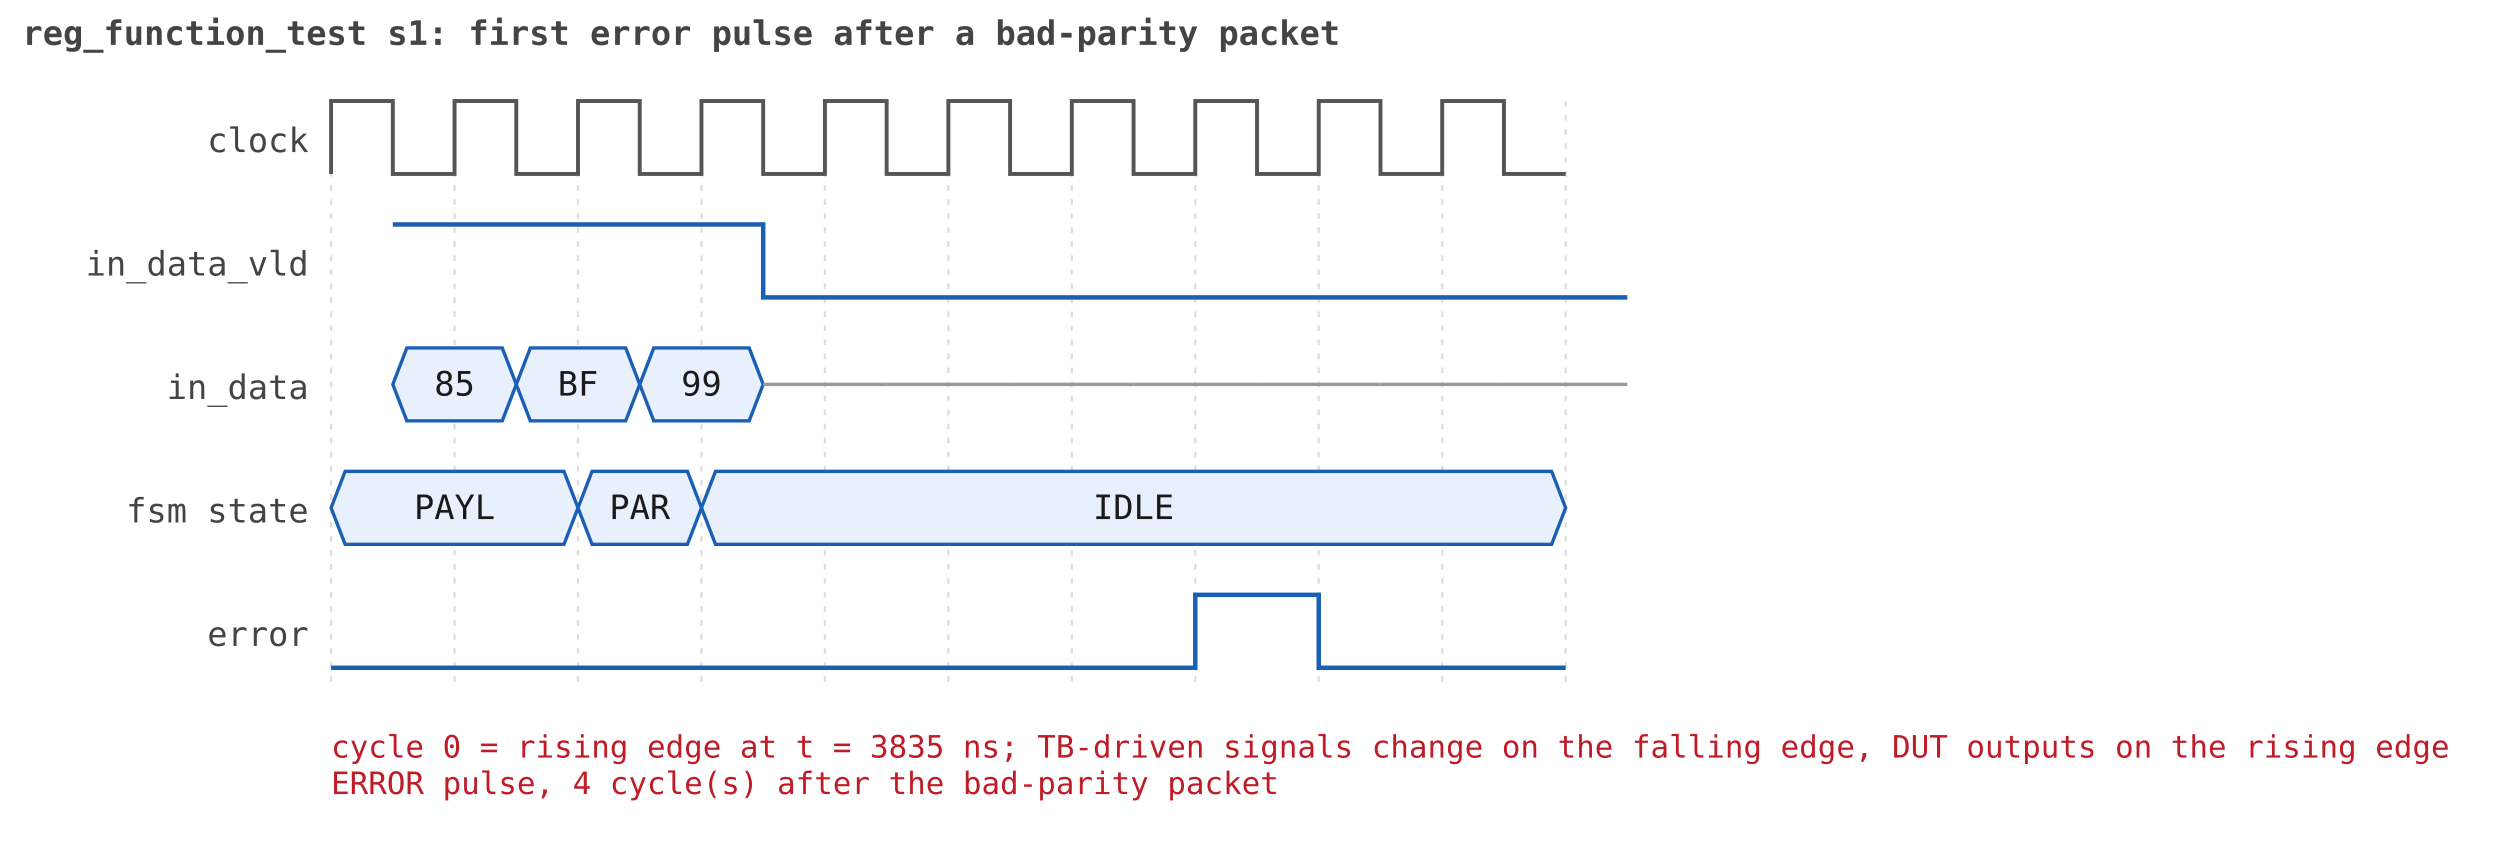
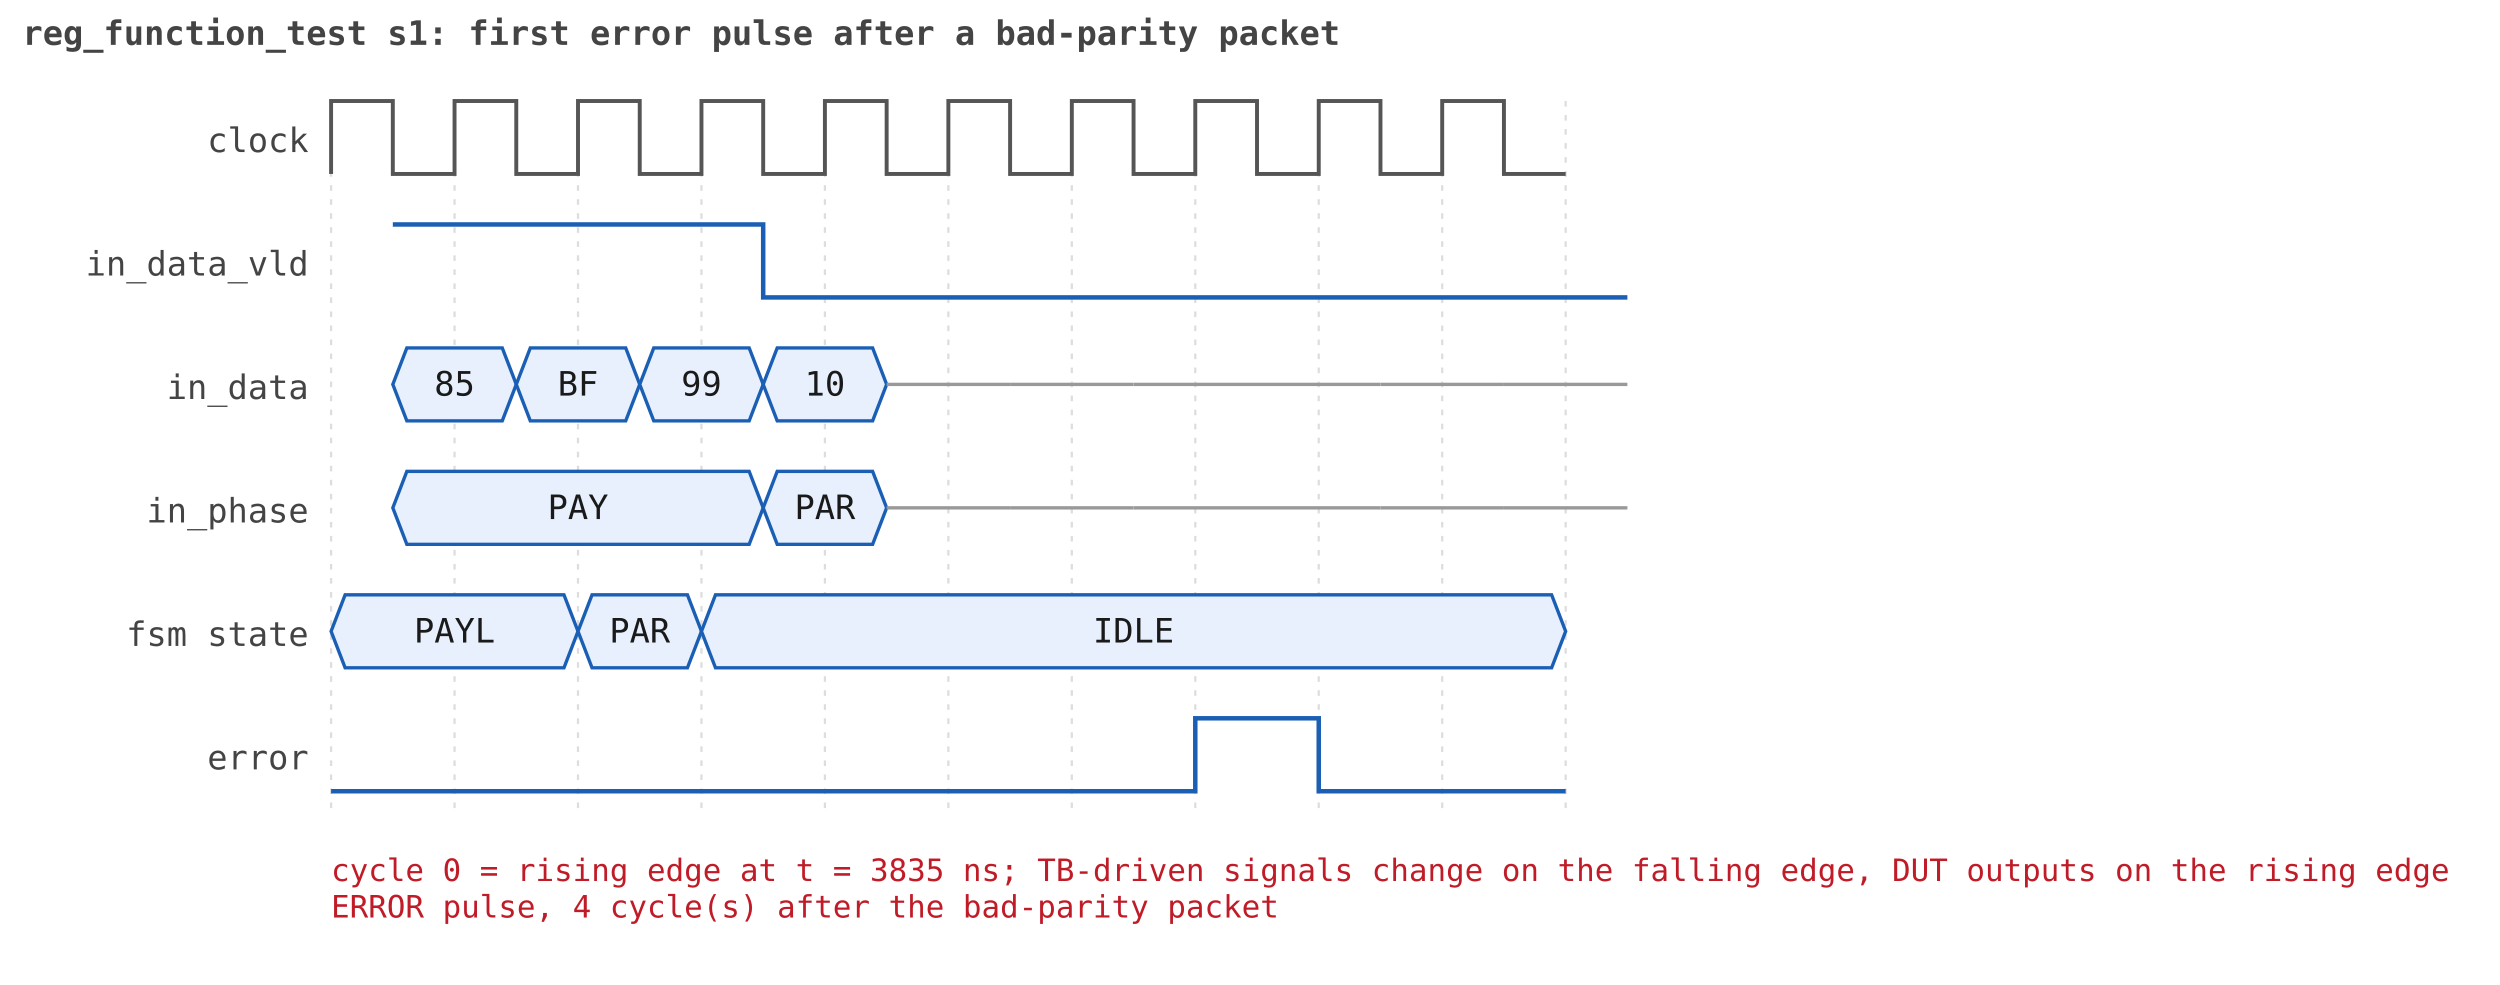
- <svg xmlns="http://www.w3.org/2000/svg" width="891" height="307" viewBox="0 0 891 307" font-family="monospace" font-size="12">
+ <svg xmlns="http://www.w3.org/2000/svg" width="891" height="351" viewBox="0 0 891 351" font-family="monospace" font-size="12">
  <style>.lbl{fill:#444}.sig{fill:none;stroke:#1a5fb4;stroke-width:1.6}.clk{fill:none;stroke:#555;stroke-width:1.4}.bus{fill:#e8f0fe;stroke:#1a5fb4;stroke-width:1.2}.idle{stroke:#999;stroke-width:1.2;stroke-dasharray:0}.z{stroke:#999;stroke-dasharray:3 3}.txt{fill:#1a1a1a;text-anchor:middle}.grid{stroke:#ddd;stroke-width:0.8;stroke-dasharray:2 3}.note{fill:#c01c28;font-size:11px}@media (prefers-color-scheme: dark){.lbl{fill:#ccc}.clk{stroke:#aaa}.txt{fill:#eee}.bus{fill:#1e2a44}.grid{stroke:#444}}</style>
  <text class="lbl" x="8" y="16" font-weight="bold">reg_function_test s1: first error pulse after a bad-parity packet</text>
-   <line class="grid" x1="118" y1="36" x2="118" y2="246" />
-   <line class="grid" x1="162" y1="36" x2="162" y2="246" />
-   <line class="grid" x1="206" y1="36" x2="206" y2="246" />
-   <line class="grid" x1="250" y1="36" x2="250" y2="246" />
-   <line class="grid" x1="294" y1="36" x2="294" y2="246" />
-   <line class="grid" x1="338" y1="36" x2="338" y2="246" />
-   <line class="grid" x1="382" y1="36" x2="382" y2="246" />
-   <line class="grid" x1="426" y1="36" x2="426" y2="246" />
-   <line class="grid" x1="470" y1="36" x2="470" y2="246" />
-   <line class="grid" x1="514" y1="36" x2="514" y2="246" />
-   <line class="grid" x1="558" y1="36" x2="558" y2="246" />
+   <line class="grid" x1="118" y1="36" x2="118" y2="290" />
+   <line class="grid" x1="162" y1="36" x2="162" y2="290" />
+   <line class="grid" x1="206" y1="36" x2="206" y2="290" />
+   <line class="grid" x1="250" y1="36" x2="250" y2="290" />
+   <line class="grid" x1="294" y1="36" x2="294" y2="290" />
+   <line class="grid" x1="338" y1="36" x2="338" y2="290" />
+   <line class="grid" x1="382" y1="36" x2="382" y2="290" />
+   <line class="grid" x1="426" y1="36" x2="426" y2="290" />
+   <line class="grid" x1="470" y1="36" x2="470" y2="290" />
+   <line class="grid" x1="514" y1="36" x2="514" y2="290" />
+   <line class="grid" x1="558" y1="36" x2="558" y2="290" />
  <text class="lbl" x="110" y="54.2" text-anchor="end">clock</text>
  <path class="clk" d="M118,62 L118,36 L140.0,36 L140.0,62 L162,62 L162,62 L162,36 L184.0,36 L184.0,62 L206,62 L206,62 L206,36 L228.0,36 L228.0,62 L250,62 L250,62 L250,36 L272.0,36 L272.0,62 L294,62 L294,62 L294,36 L316.0,36 L316.0,62 L338,62 L338,62 L338,36 L360.0,36 L360.0,62 L382,62 L382,62 L382,36 L404.0,36 L404.0,62 L426,62 L426,62 L426,36 L448.0,36 L448.0,62 L470,62 L470,62 L470,36 L492.0,36 L492.0,62 L514,62 L514,62 L514,36 L536.0,36 L536.0,62 L558,62" />
  <text class="lbl" x="110" y="98.2" text-anchor="end">in_data_vld</text>
  <path class="sig" d="M140.0,80 L184.0,80 L184.0,80 L228.0,80 L228.0,80 L272.0,80 L272.0,80 L272.0,106 L316.0,106 L316.0,106 L360.0,106 L360.0,106 L404.0,106 L404.0,106 L448.0,106 L448.0,106 L492.0,106 L492.0,106 L536.0,106 L536.0,106 L580.0,106" />
  <text class="lbl" x="110" y="142.2" text-anchor="end">in_data</text>
  <path class="bus" d="M140.0,137.0 L145.0,124 L179.0,124 L184.0,137.0 L179.0,150 L145.0,150 Z" />
  <text class="txt" x="162.0" y="141.0">85</text>
  <path class="bus" d="M184.0,137.0 L189.0,124 L223.0,124 L228.0,137.0 L223.0,150 L189.0,150 Z" />
  <text class="txt" x="206.0" y="141.0">BF</text>
  <path class="bus" d="M228.0,137.0 L233.0,124 L267.0,124 L272.0,137.0 L267.0,150 L233.0,150 Z" />
  <text class="txt" x="250.0" y="141.0">99</text>
-   <line class="idle" x1="272.0" y1="137.0" x2="316.0" y2="137.0" />
+   <path class="bus" d="M272.0,137.0 L277.0,124 L311.0,124 L316.0,137.0 L311.0,150 L277.0,150 Z" />
+   <text class="txt" x="294.0" y="141.0">10</text>
  <line class="idle" x1="316.0" y1="137.0" x2="360.0" y2="137.0" />
  <line class="idle" x1="360.0" y1="137.0" x2="404.0" y2="137.0" />
  <line class="idle" x1="404.0" y1="137.0" x2="448.0" y2="137.0" />
  <line class="idle" x1="448.0" y1="137.0" x2="492.0" y2="137.0" />
  <line class="idle" x1="492.0" y1="137.0" x2="536.0" y2="137.0" />
  <line class="idle" x1="536.0" y1="137.0" x2="580.0" y2="137.0" />
-   <text class="lbl" x="110" y="186.2" text-anchor="end">fsm state</text>
-   <path class="bus" d="M118,181.0 L123,168 L201,168 L206,181.0 L201,194 L123,194 Z" />
-   <text class="txt" x="162.0" y="185.0">PAYL</text>
-   <path class="bus" d="M206,181.0 L211,168 L245,168 L250,181.0 L245,194 L211,194 Z" />
-   <text class="txt" x="228.0" y="185.0">PAR</text>
-   <path class="bus" d="M250,181.0 L255,168 L553,168 L558,181.0 L553,194 L255,194 Z" />
-   <text class="txt" x="404.0" y="185.0">IDLE</text>
-   <text class="lbl" x="110" y="230.2" text-anchor="end">error</text>
-   <path class="sig" d="M118,238 L162,238 L162,238 L206,238 L206,238 L250,238 L250,238 L294,238 L294,238 L338,238 L338,238 L382,238 L382,238 L426,238 L426,238 L426,212 L470,212 L470,212 L470,238 L514,238 L514,238 L558,238" />
-   <text class="note" x="118" y="270">cycle 0 = rising edge at t = 3835 ns; TB-driven signals change on the falling edge, DUT outputs on the rising edge</text>
-   <text class="note" x="118" y="283">ERROR pulse, 4 cycle(s) after the bad-parity packet</text>
+   <text class="lbl" x="110" y="186.2" text-anchor="end">in_phase</text>
+   <path class="bus" d="M140.0,181.0 L145.0,168 L267.0,168 L272.0,181.0 L267.0,194 L145.0,194 Z" />
+   <text class="txt" x="206.0" y="185.0">PAY</text>
+   <path class="bus" d="M272.0,181.0 L277.0,168 L311.0,168 L316.0,181.0 L311.0,194 L277.0,194 Z" />
+   <text class="txt" x="294.0" y="185.0">PAR</text>
+   <line class="idle" x1="316.0" y1="181.0" x2="360.0" y2="181.0" />
+   <line class="idle" x1="360.0" y1="181.0" x2="404.0" y2="181.0" />
+   <line class="idle" x1="404.0" y1="181.0" x2="448.0" y2="181.0" />
+   <line class="idle" x1="448.0" y1="181.0" x2="492.0" y2="181.0" />
+   <line class="idle" x1="492.0" y1="181.0" x2="536.0" y2="181.0" />
+   <line class="idle" x1="536.0" y1="181.0" x2="580.0" y2="181.0" />
+   <text class="lbl" x="110" y="230.2" text-anchor="end">fsm state</text>
+   <path class="bus" d="M118,225.0 L123,212 L201,212 L206,225.0 L201,238 L123,238 Z" />
+   <text class="txt" x="162.0" y="229.0">PAYL</text>
+   <path class="bus" d="M206,225.0 L211,212 L245,212 L250,225.0 L245,238 L211,238 Z" />
+   <text class="txt" x="228.0" y="229.0">PAR</text>
+   <path class="bus" d="M250,225.0 L255,212 L553,212 L558,225.0 L553,238 L255,238 Z" />
+   <text class="txt" x="404.0" y="229.0">IDLE</text>
+   <text class="lbl" x="110" y="274.2" text-anchor="end">error</text>
+   <path class="sig" d="M118,282 L162,282 L162,282 L206,282 L206,282 L250,282 L250,282 L294,282 L294,282 L338,282 L338,282 L382,282 L382,282 L426,282 L426,282 L426,256 L470,256 L470,256 L470,282 L514,282 L514,282 L558,282" />
+   <text class="note" x="118" y="314">cycle 0 = rising edge at t = 3835 ns; TB-driven signals change on the falling edge, DUT outputs on the rising edge</text>
+   <text class="note" x="118" y="327">ERROR pulse, 4 cycle(s) after the bad-parity packet</text>
</svg>
